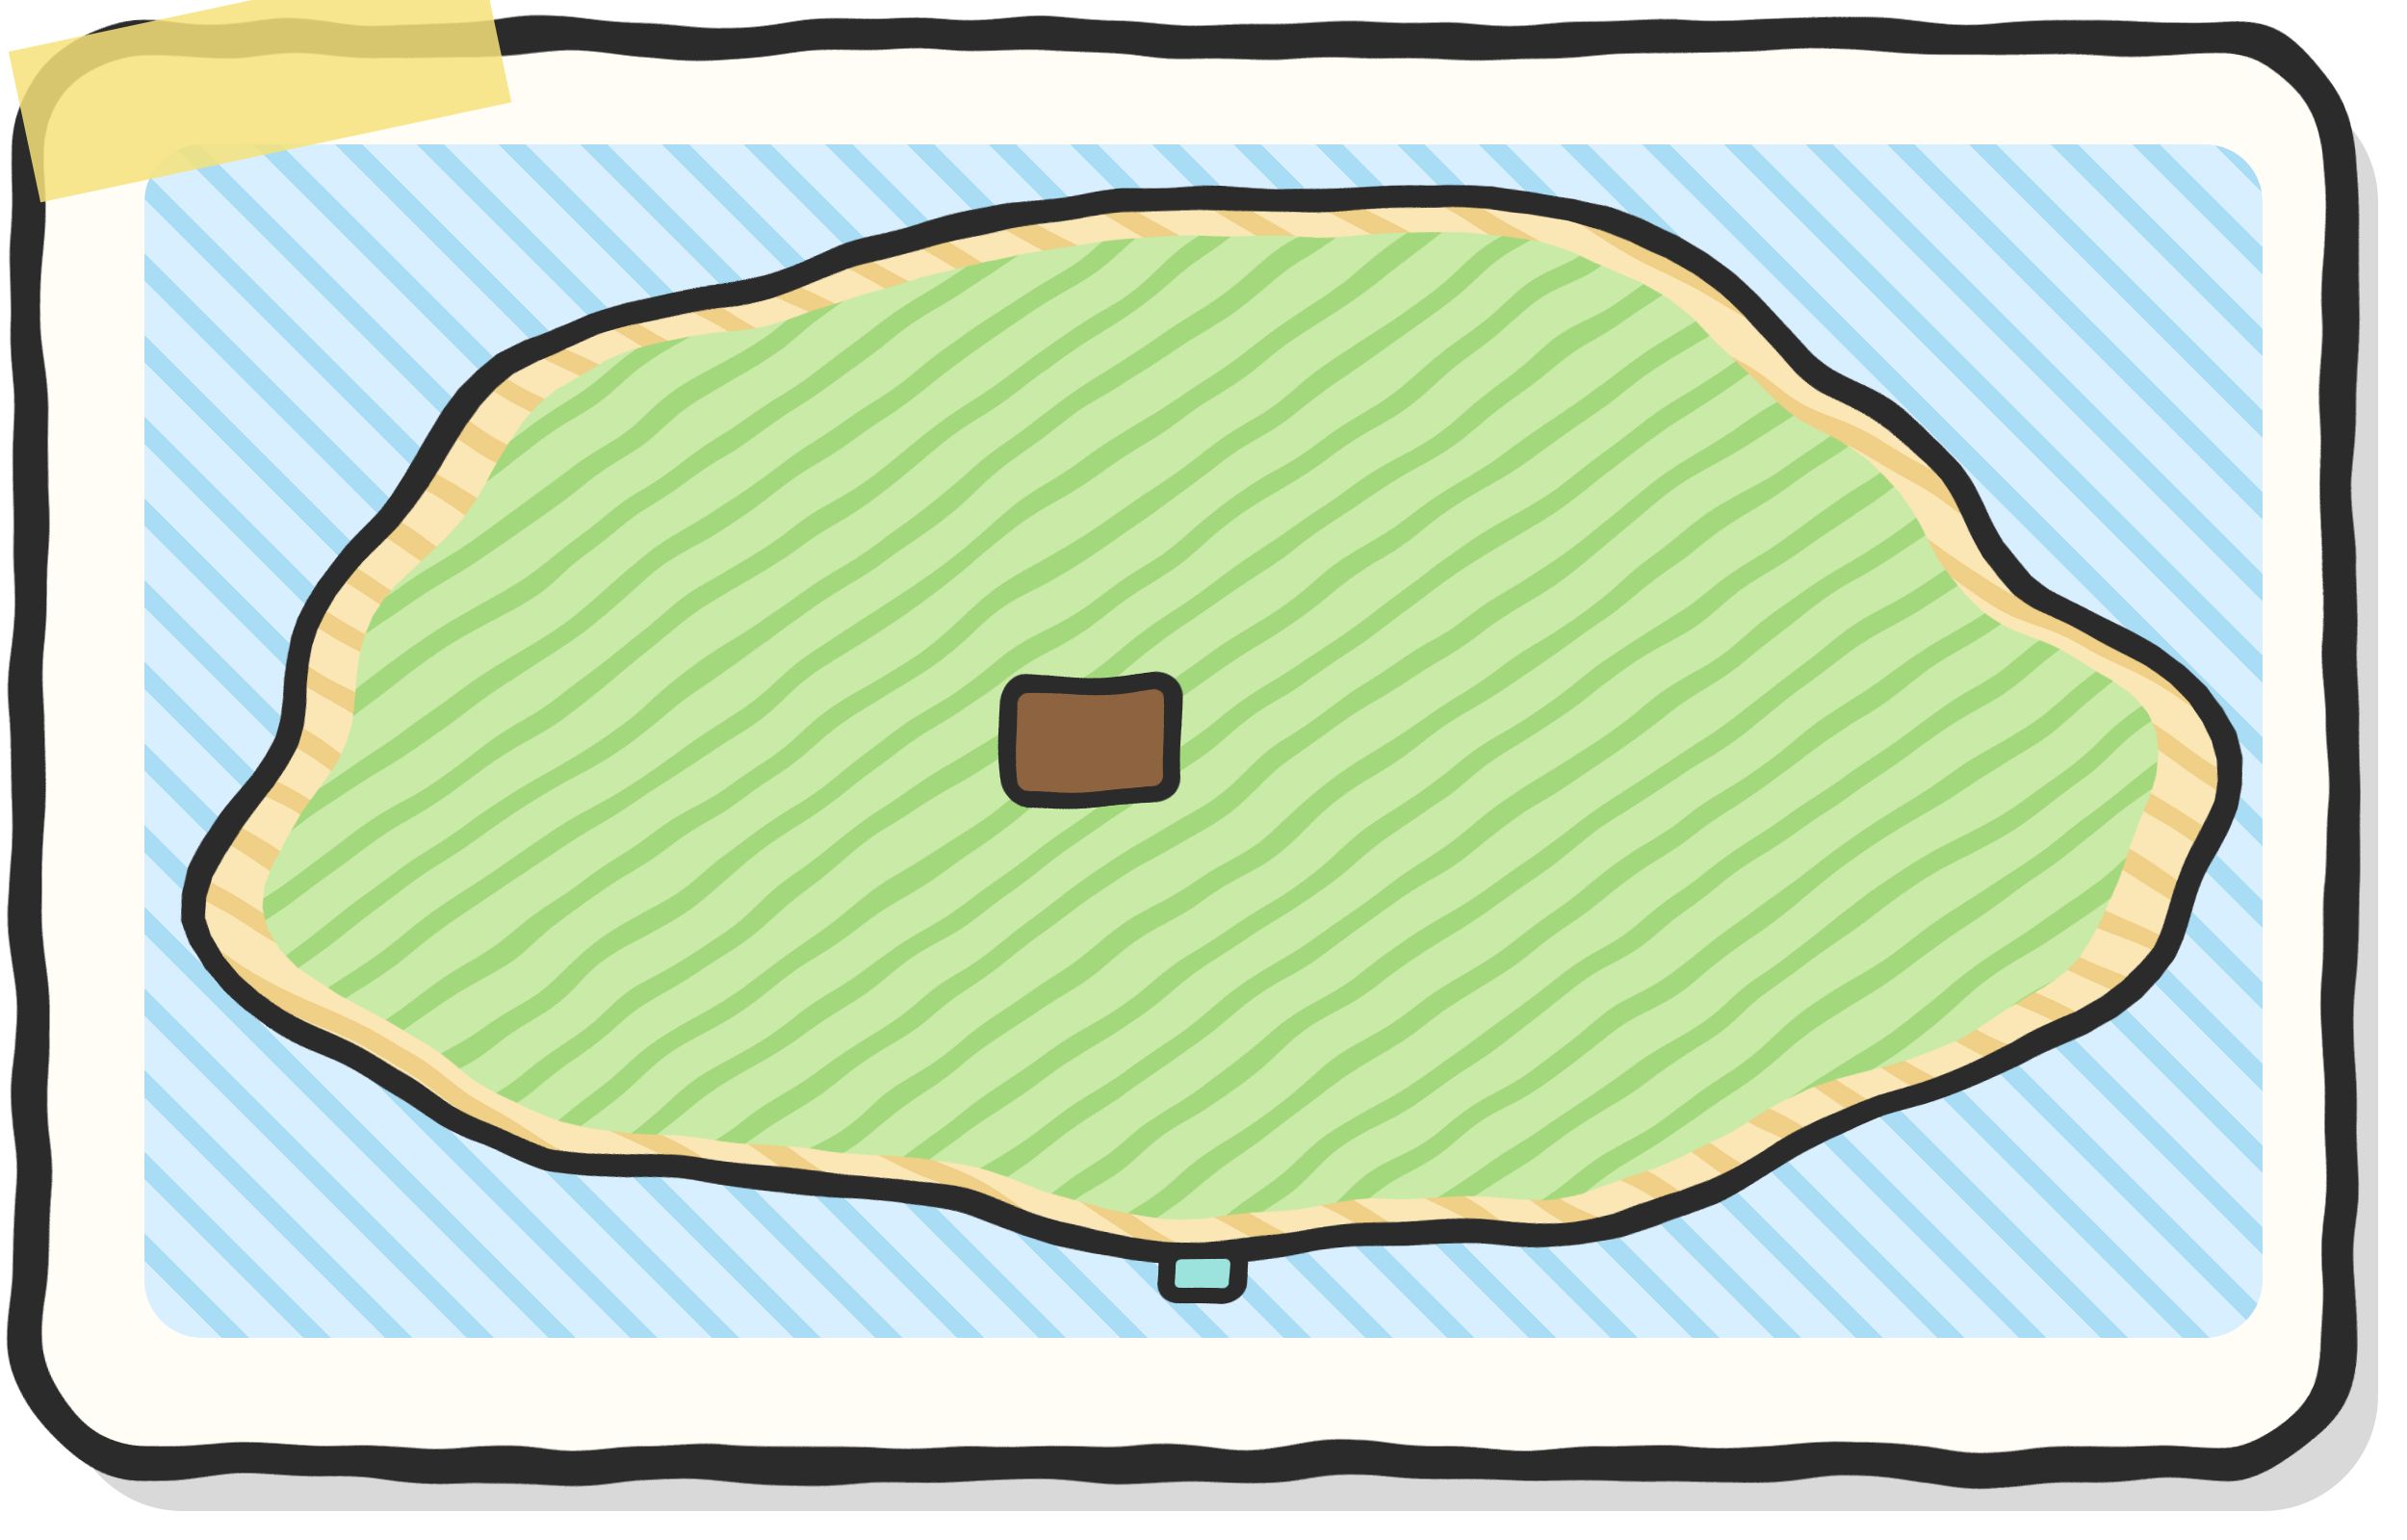
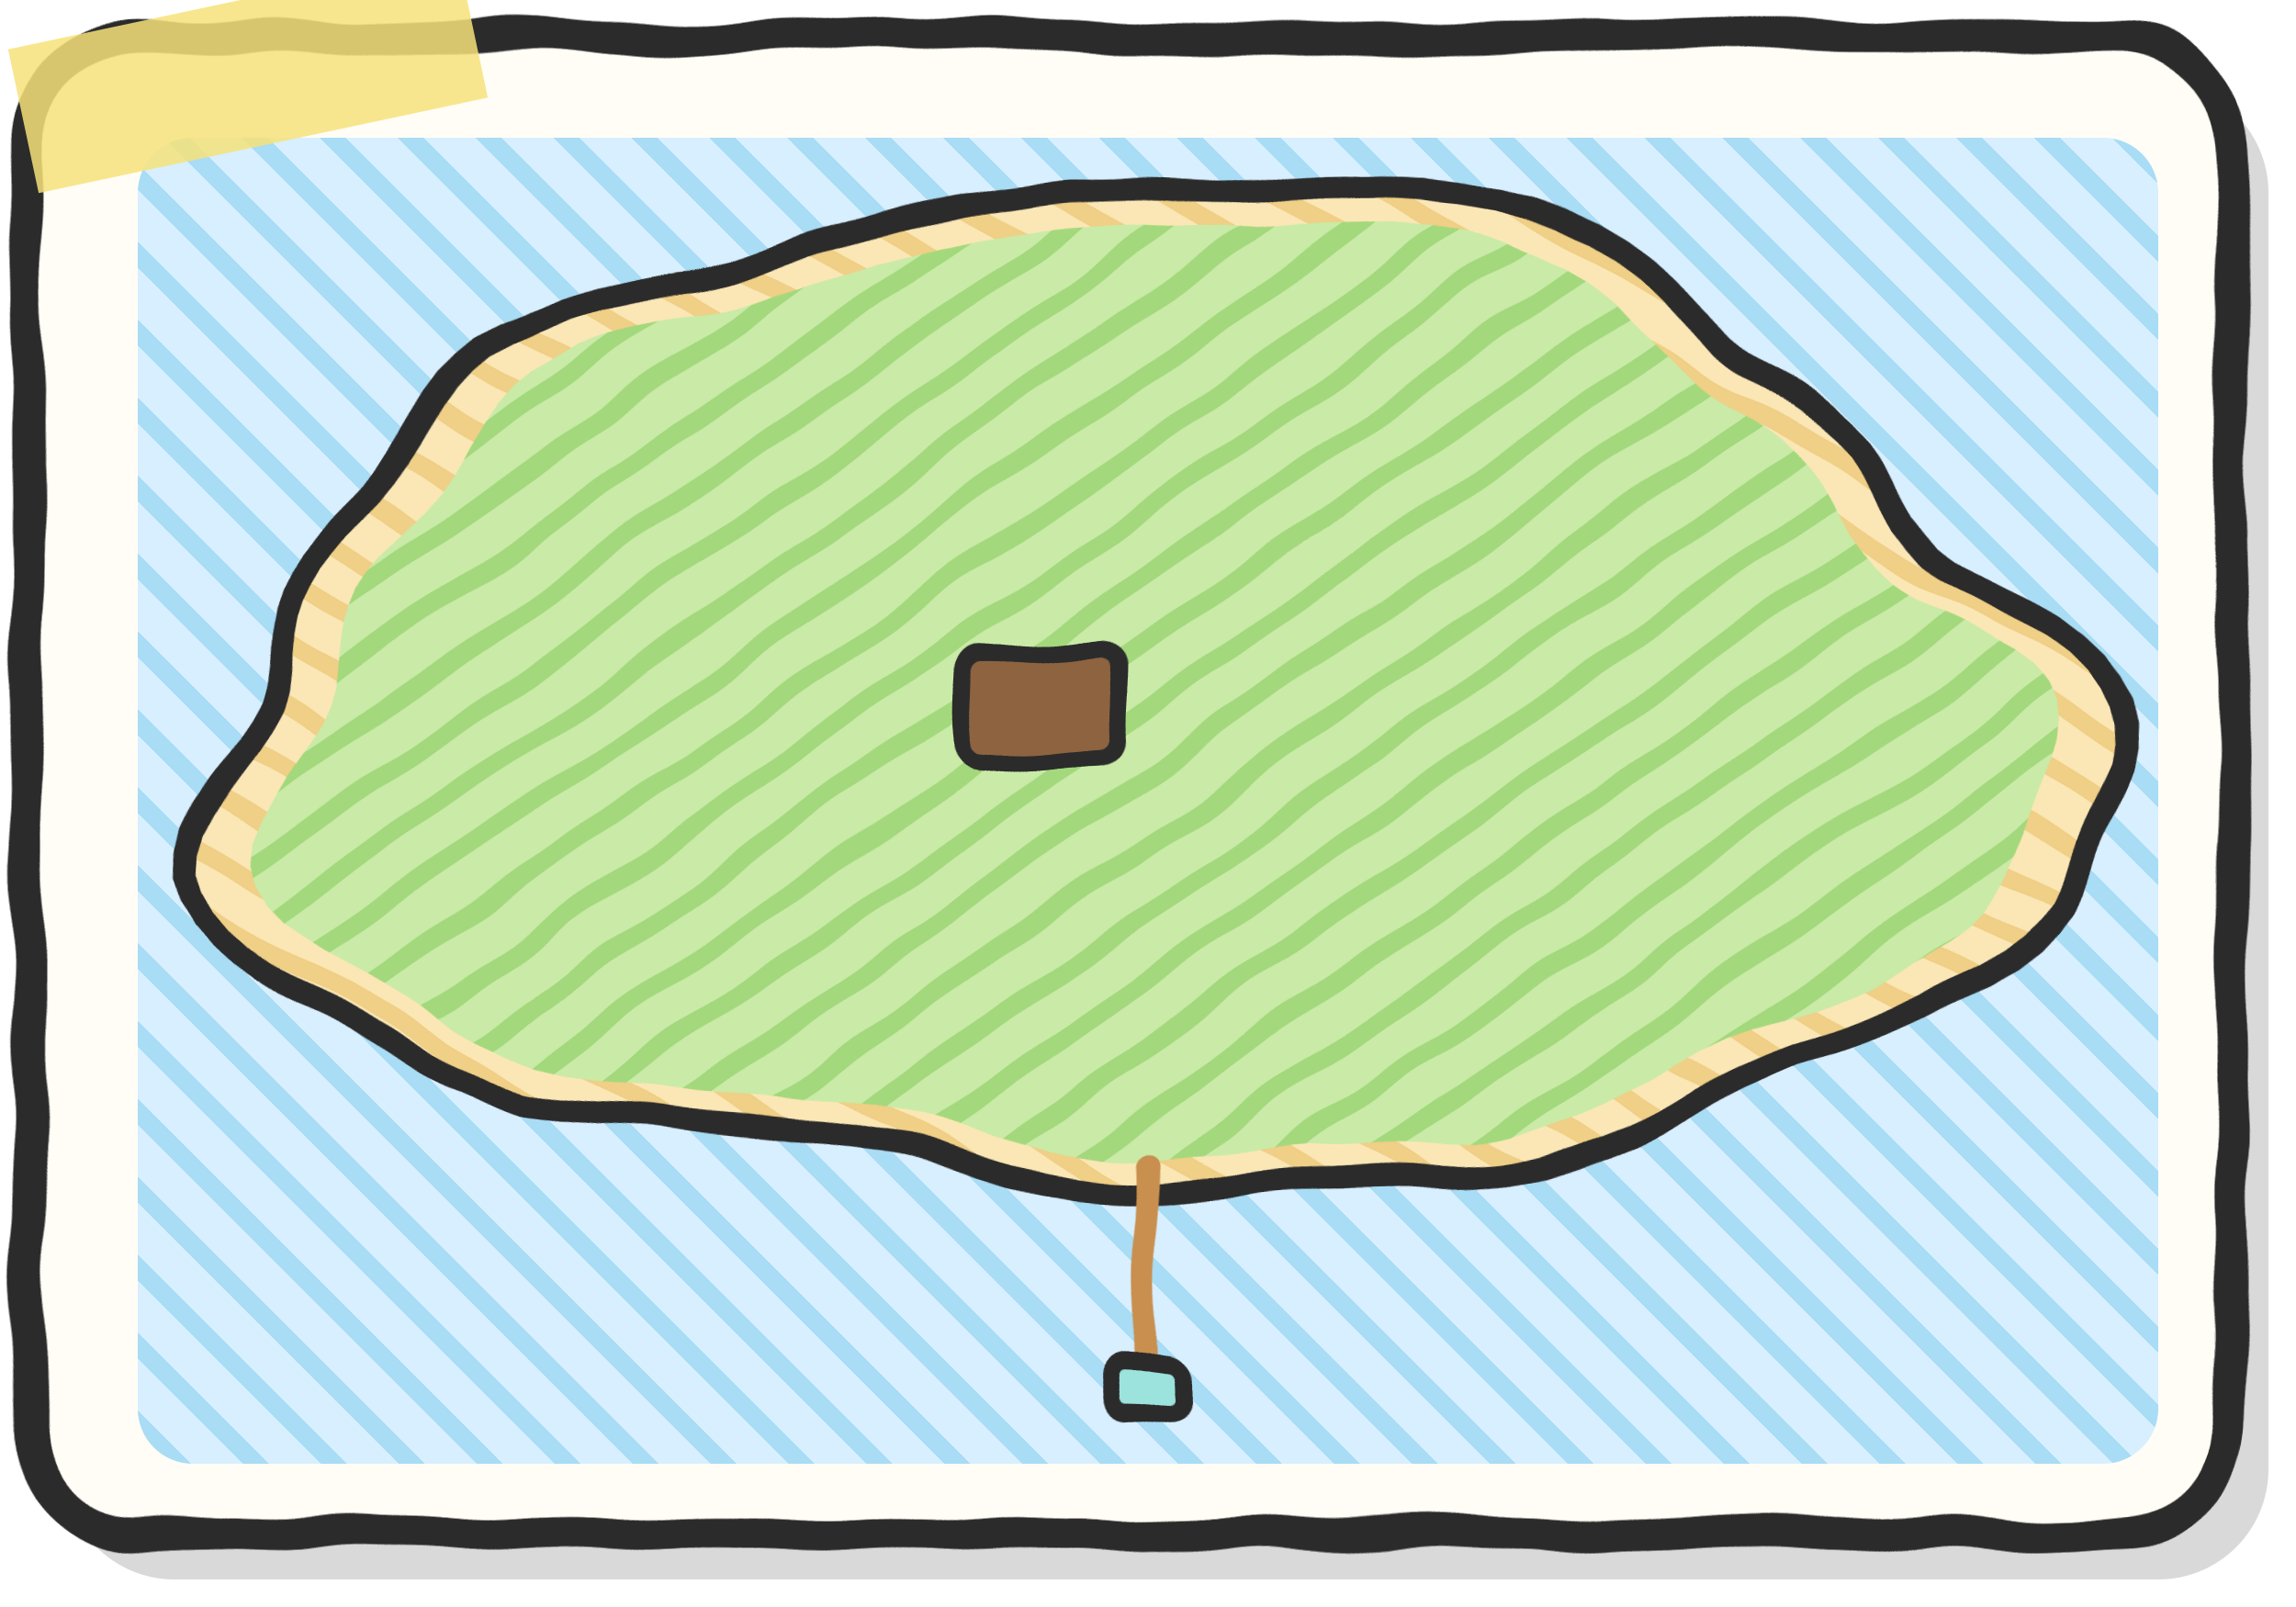
- <svg xmlns="http://www.w3.org/2000/svg" width="250" height="160" viewBox="0 0 250 160">
+ <svg xmlns="http://www.w3.org/2000/svg" width="250" height="175" viewBox="0 0 250 175">
  <defs>
    <filter id="titrek" filterUnits="userSpaceOnUse" x="0" y="0" width="100%" height="100%">
      <feTurbulence type="fractalNoise" baseFrequency="0.06" numOctaves="2" seed="63" result="g" />
      <feDisplacementMap in="SourceGraphic" in2="g" scale="2.5" xChannelSelector="R" yChannelSelector="G" />
    </filter>
    <pattern id="hDeniz" width="6" height="6" patternUnits="userSpaceOnUse" patternTransform="rotate(45)">
      <rect width="6" height="6" fill="#d7efff" />
      <line x1="0" y1="3.0" x2="6" y2="3.0" stroke="#a9dcf5" stroke-width="2" stroke-linecap="round" />
    </pattern>
    <pattern id="hKum" width="6" height="6" patternUnits="userSpaceOnUse" patternTransform="rotate(30)">
      <rect width="6" height="6" fill="#fbe7b5" />
      <line x1="0" y1="3.0" x2="6" y2="3.0" stroke="#f0cf86" stroke-width="2" stroke-linecap="round" />
    </pattern>
    <pattern id="hCimen" width="6" height="6" patternUnits="userSpaceOnUse" patternTransform="rotate(-35)">
      <rect width="6" height="6" fill="#c9eba7" />
      <line x1="0" y1="3.0" x2="6" y2="3.0" stroke="#a3d97c" stroke-width="2" stroke-linecap="round" />
    </pattern>
    <clipPath id="kart">
-       <rect x="15" y="15" width="220" height="124" rx="6" />
+       <rect x="15" y="15" width="220" height="144.4" rx="6" />
    </clipPath>
  </defs>
-   <rect x="7" y="9" width="240" height="148" rx="12" fill="#000" fill-opacity="0.15" />
+   <rect x="7" y="9" width="240" height="163" rx="12" fill="#000" fill-opacity="0.15" />
  <g filter="url(#titrek)" stroke="#2b2b2b" stroke-width="4" stroke-linecap="round" stroke-linejoin="round">
-     <rect x="3" y="4" width="240" height="148" rx="12" fill="#fffdf6" stroke-width="3.5" />
+     <rect x="3" y="4" width="240" height="163" rx="12" fill="#fffdf6" stroke-width="3.5" />
  </g>
  <g clip-path="url(#kart)">
-     <rect x="15" y="15" width="220" height="124" fill="url(#hDeniz)" />
+     <rect x="15" y="15" width="220" height="144.4" fill="url(#hDeniz)" />
  </g>
  <g filter="url(#titrek)" stroke="#2b2b2b" stroke-width="2.5" stroke-linecap="round" stroke-linejoin="round">
    <path d="M231.3 76.9 L231.8 79.1 L231.7 81.4 L231.2 83.6 L230.3 85.8 L229.4 88.0 L228.4 90.2 L227.4 92.4 L226.4 94.6 L225.4 96.8 L224.3 99.0 L222.8 101.1 L221.0 103.2 L218.8 105.1 L216.0 106.9 L212.9 108.4 L209.5 109.9 L205.9 111.1 L202.2 112.3 L198.7 113.5 L195.4 114.7 L192.3 116.0 L189.4 117.4 L186.7 118.9 L184.0 120.5 L181.2 122.1 L178.3 123.6 L175.2 125.0 L171.8 126.2 L168.1 127.1 L164.2 127.7 L160.2 128.1 L156.1 128.3 L152.1 128.4 L148.1 128.5 L144.1 128.6 L140.3 128.7 L136.5 128.9 L132.7 129.2 L128.8 129.4 L125.0 129.6 L121.2 129.5 L117.3 129.3 L113.6 128.8 L109.9 128.1 L106.4 127.2 L103.0 126.2 L99.6 125.2 L96.3 124.3 L93.0 123.5 L89.5 122.9 L85.8 122.5 L81.9 122.3 L77.8 122.2 L73.5 122.1 L69.1 121.8 L64.7 121.4 L60.5 120.8 L56.5 120.0 L52.8 118.8 L49.4 117.5 L46.2 116.0 L43.2 114.4 L40.3 112.8 L37.4 111.1 L34.5 109.4 L31.6 107.6 L28.8 105.8 L26.2 103.9 L23.9 101.9 L22.0 99.8 L20.8 97.5 L20.2 95.2 L20.4 92.7 L21.1 90.3 L22.3 87.9 L23.8 85.5 L25.5 83.2 L27.0 81.0 L28.2 78.9 L29.2 76.9 L29.8 74.9 L30.2 72.9 L30.4 70.9 L30.7 68.8 L31.1 66.8 L31.8 64.9 L32.9 62.9 L34.2 61.0 L35.8 59.2 L37.5 57.4 L39.3 55.6 L40.9 53.9 L42.4 52.0 L43.7 50.1 L44.9 48.1 L46.0 46.0 L47.1 43.9 L48.5 41.8 L50.3 39.8 L52.4 37.9 L55.1 36.2 L58.1 34.8 L61.5 33.6 L65.2 32.6 L68.9 31.8 L72.7 31.0 L76.4 30.3 L80.0 29.4 L83.5 28.4 L86.8 27.4 L90.2 26.2 L93.6 25.0 L97.2 23.9 L100.9 22.9 L104.7 22.0 L108.7 21.4 L112.7 21.1 L116.8 20.9 L120.9 20.9 L125.0 20.9 L129.1 21.0 L133.2 21.0 L137.3 20.9 L141.5 20.8 L145.8 20.7 L150.2 20.6 L154.5 20.6 L158.8 21.0 L163.0 21.6 L166.9 22.6 L170.4 23.9 L173.7 25.5 L176.5 27.4 L179.1 29.4 L181.4 31.5 L183.6 33.6 L185.7 35.5 L187.8 37.4 L190.0 39.1 L192.3 40.7 L194.6 42.3 L196.9 43.9 L199.0 45.5 L200.9 47.2 L202.6 49.0 L204.0 50.9 L205.2 52.7 L206.3 54.6 L207.4 56.5 L208.8 58.2 L210.4 59.9 L212.5 61.6 L214.9 63.2 L217.6 64.9 L220.6 66.7 L223.5 68.5 L226.2 70.4 L228.5 72.5 L230.2 74.7Z" fill="url(#hKum)" stroke-width="2.5" />
    <path d="M223.9 76.9 L224.3 79.0 L224.2 81.1 L223.7 83.2 L223.0 85.2 L222.1 87.3 L221.1 89.3 L220.2 91.3 L219.3 93.3 L218.4 95.4 L217.3 97.4 L216.0 99.4 L214.3 101.3 L212.2 103.1 L209.7 104.8 L206.8 106.2 L203.6 107.6 L200.2 108.7 L196.8 109.8 L193.5 110.9 L190.4 112.0 L187.6 113.2 L184.9 114.6 L182.3 116.0 L179.9 117.5 L177.3 118.9 L174.6 120.4 L171.7 121.7 L168.5 122.7 L165.1 123.6 L161.5 124.2 L157.7 124.5 L153.9 124.7 L150.2 124.8 L146.4 124.9 L142.8 124.9 L139.2 125.1 L135.7 125.3 L132.1 125.5 L128.6 125.7 L125.0 125.9 L121.4 125.8 L117.9 125.6 L114.4 125.2 L111.0 124.5 L107.7 123.7 L104.5 122.7 L101.4 121.8 L98.4 121.0 L95.2 120.2 L92.0 119.7 L88.6 119.3 L84.9 119.1 L81.1 119.0 L77.1 118.9 L73.0 118.7 L69.0 118.3 L65.0 117.7 L61.3 116.9 L57.9 115.9 L54.7 114.7 L51.7 113.3 L48.9 111.8 L46.2 110.2 L43.6 108.7 L40.9 107.1 L38.2 105.5 L35.5 103.8 L33.1 102.0 L30.9 100.2 L29.2 98.2 L28.1 96.1 L27.6 93.9 L27.7 91.6 L28.4 89.3 L29.5 87.1 L30.9 84.9 L32.4 82.8 L33.8 80.7 L35.0 78.8 L35.9 76.9 L36.5 75.0 L36.8 73.1 L37.0 71.3 L37.3 69.4 L37.7 67.5 L38.4 65.7 L39.3 63.9 L40.6 62.1 L42.0 60.4 L43.7 58.8 L45.3 57.1 L46.8 55.5 L48.2 53.8 L49.4 52.0 L50.5 50.1 L51.5 48.2 L52.6 46.2 L53.9 44.2 L55.5 42.3 L57.5 40.6 L60.0 39.1 L62.8 37.7 L66.0 36.6 L69.4 35.7 L72.9 34.9 L76.4 34.2 L79.8 33.5 L83.1 32.7 L86.4 31.8 L89.5 30.8 L92.7 29.8 L95.8 28.6 L99.1 27.6 L102.6 26.6 L106.1 25.9 L109.8 25.3 L113.6 25.0 L117.4 24.8 L121.2 24.8 L125.0 24.8 L128.8 24.9 L132.6 24.9 L136.5 24.8 L140.4 24.7 L144.4 24.6 L148.4 24.5 L152.4 24.6 L156.4 24.9 L160.3 25.5 L163.9 26.4 L167.3 27.6 L170.3 29.1 L172.9 30.9 L175.3 32.8 L177.4 34.7 L179.5 36.6 L181.4 38.4 L183.4 40.1 L185.5 41.7 L187.6 43.2 L189.8 44.7 L191.9 46.2 L193.9 47.7 L195.6 49.3 L197.2 51.0 L198.5 52.7 L199.6 54.4 L200.6 56.2 L201.6 57.9 L202.9 59.5 L204.4 61.1 L206.3 62.7 L208.6 64.2 L211.2 65.8 L213.9 67.4 L216.6 69.1 L219.1 70.9 L221.2 72.8 L222.8 74.8Z" fill="url(#hCimen)" stroke="none" />
    <rect x="105.1" y="71.0" width="16.5" height="11.7" rx="2" fill="#8e6340" stroke-width="1.8" />
-     <rect x="121.2" y="129.3" width="7.6" height="5.2" rx="1.5" fill="#9be3dc" stroke-width="1.8" />
+     <path d="M125.0 126.4 V148.5" fill="none" stroke="#c98f4f" stroke-width="2.5" />
+     <rect x="121.2" y="148.5" width="7.6" height="5.2" rx="1.5" fill="#9be3dc" stroke-width="1.8" />
  </g>
  <rect x="2" y="0" width="50" height="16" fill="#f6e27a" opacity="0.85" transform="rotate(-12 27 8)" />
</svg>
